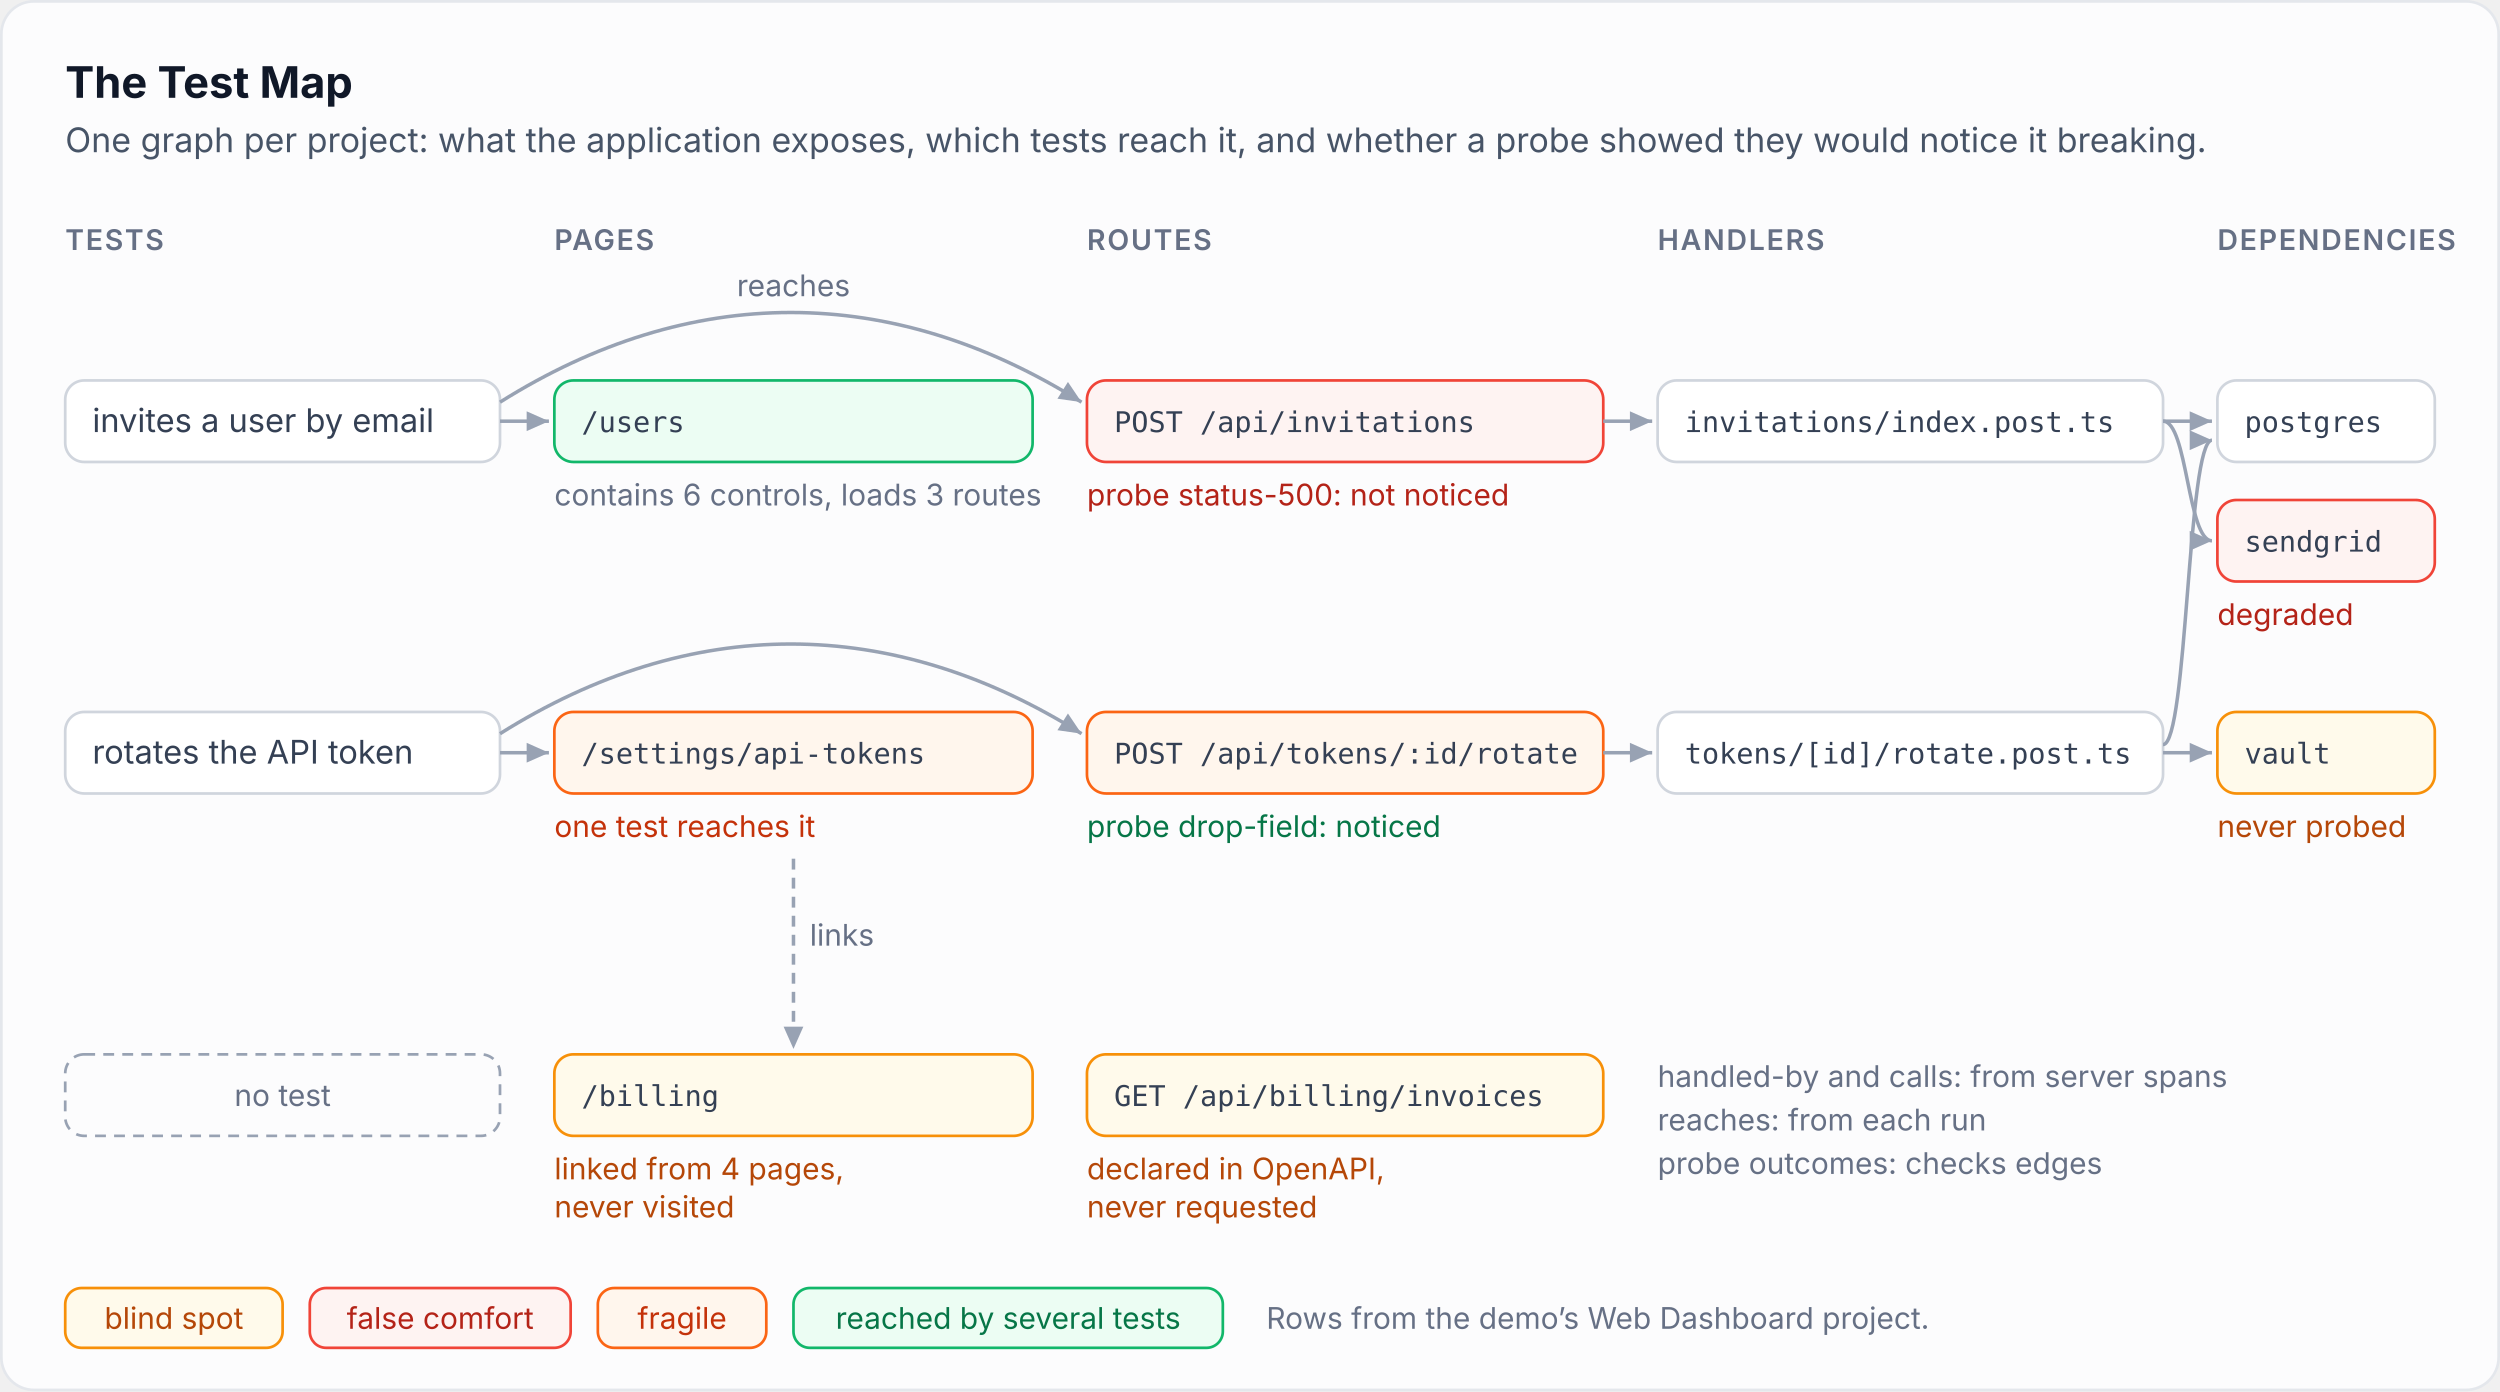
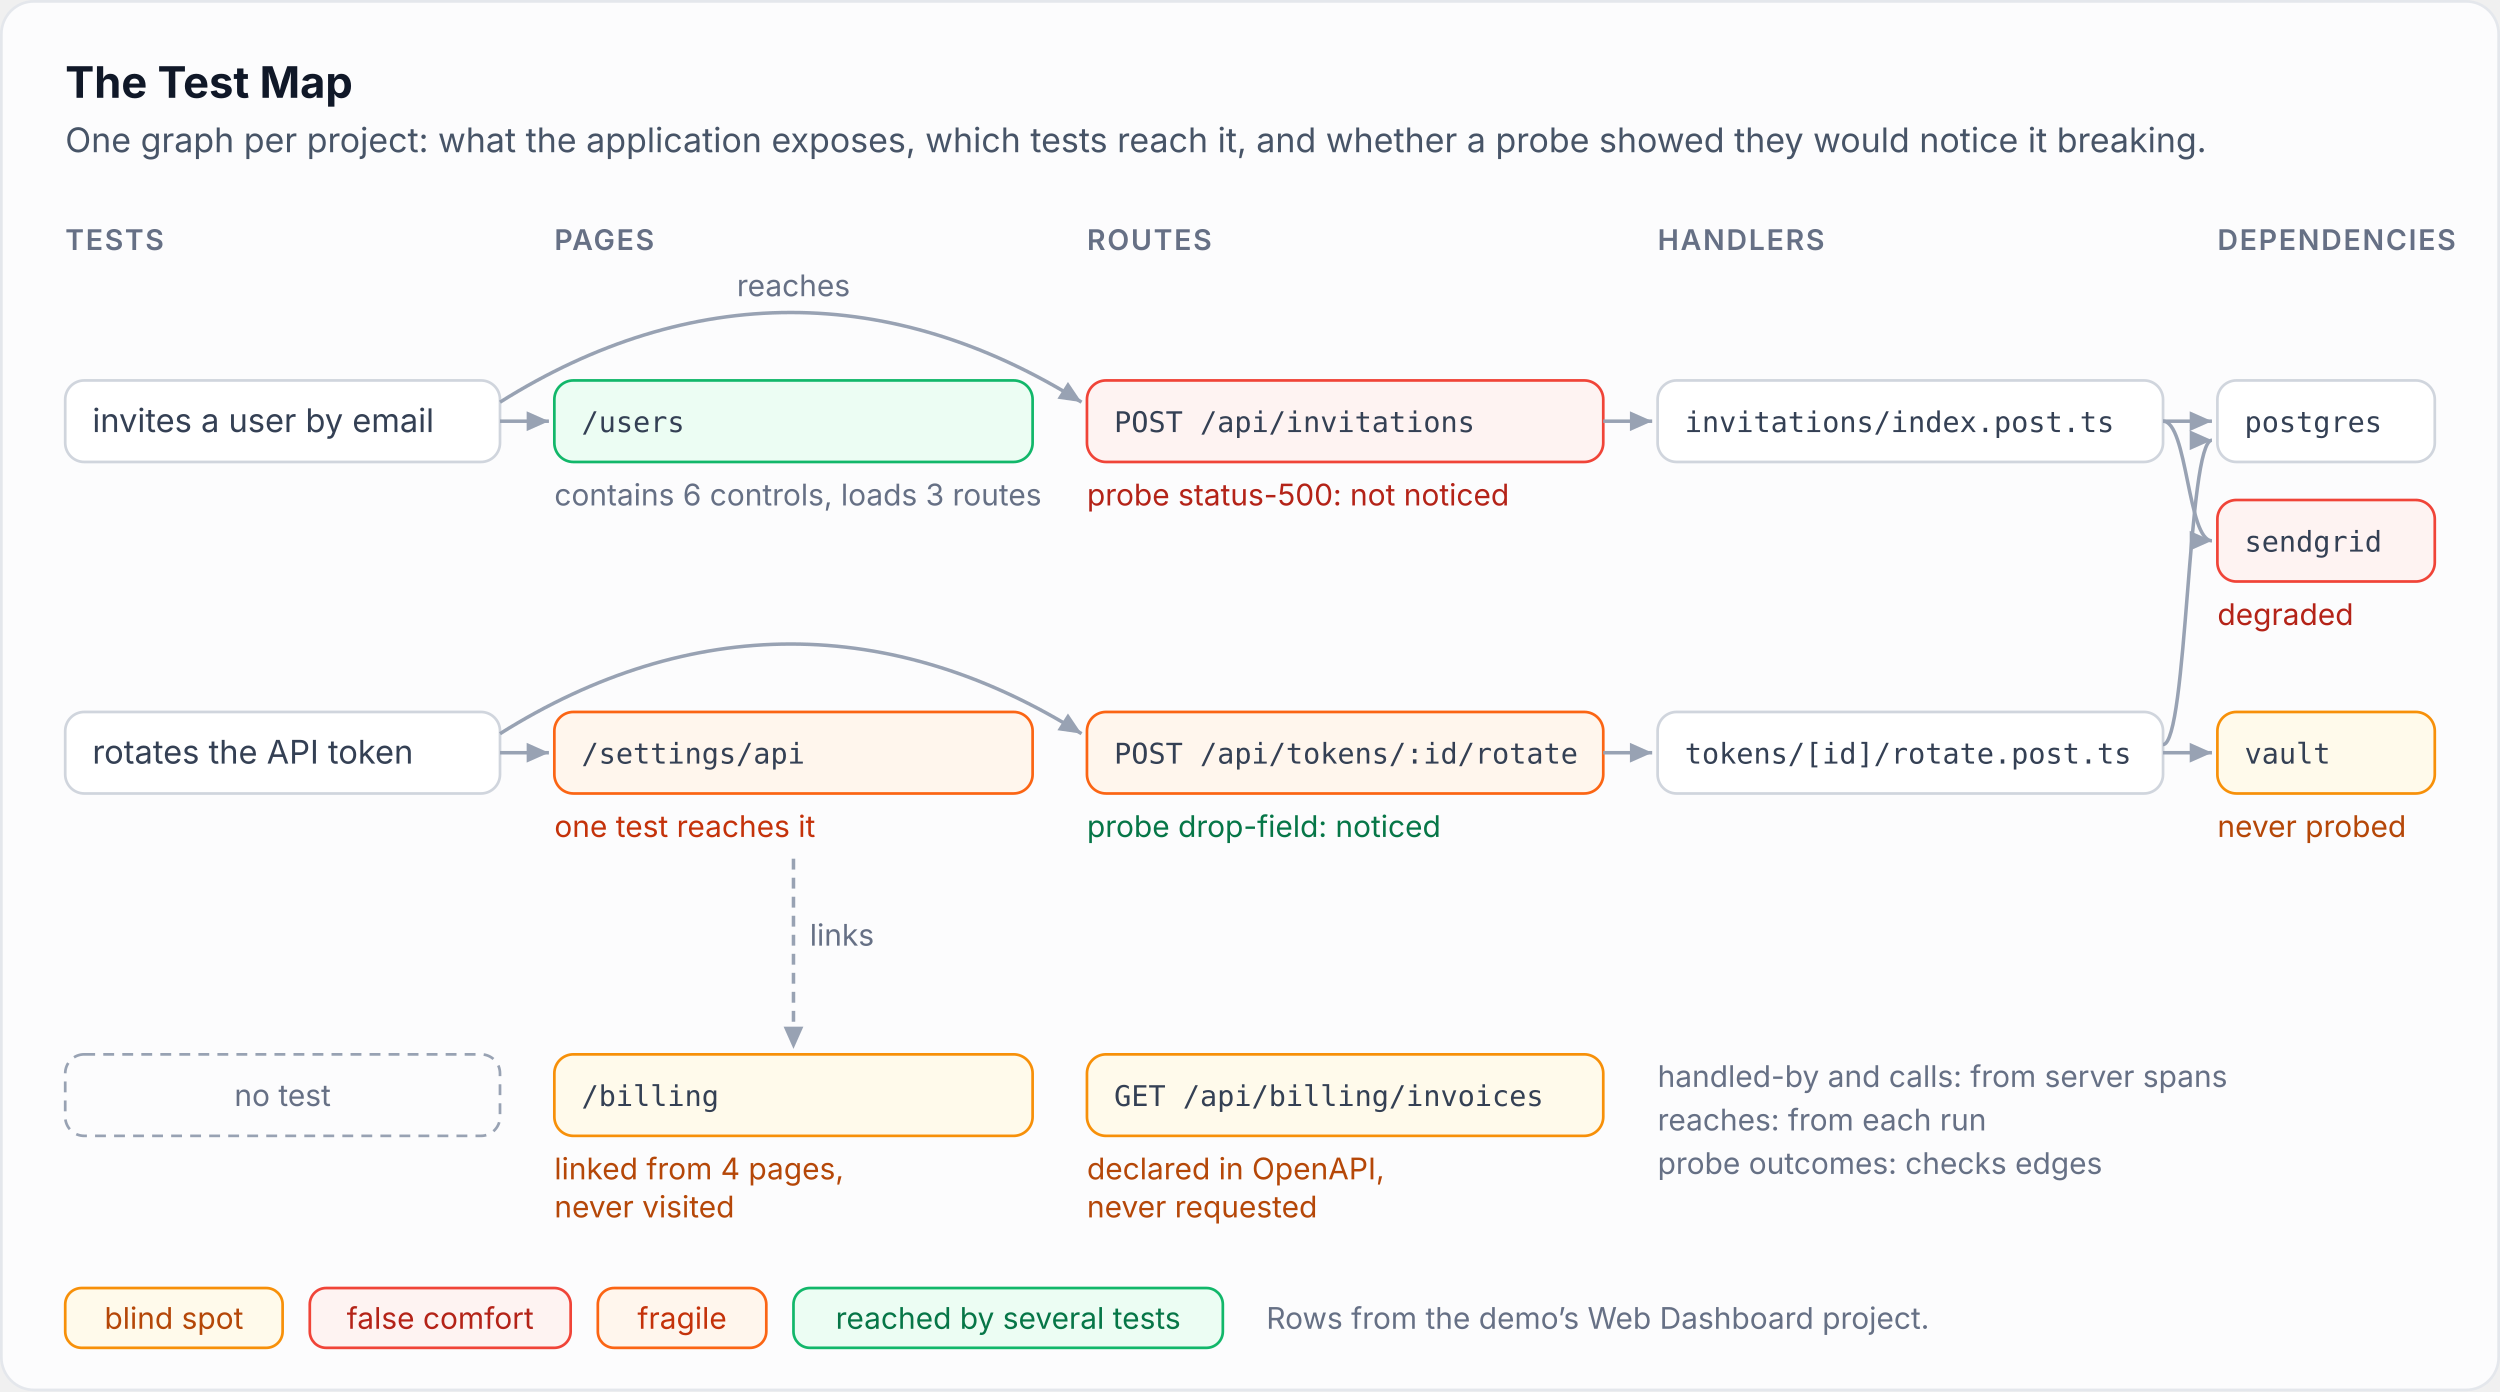
<svg xmlns="http://www.w3.org/2000/svg" viewBox="0 0 920 512" font-family="ui-sans-serif, system-ui, -apple-system, 'Segoe UI', sans-serif">
  <style>
  .bg{fill:#fcfcfd;stroke:#e4e7ec}
  .t{fill:#101828;font-weight:700;font-size:16px}
  .s{fill:#475467;font-size:12.5px}
  .h{fill:#667085;font-size:10.5px;font-weight:600;letter-spacing:.06em}
  .l{fill:#344054;font-size:12px}
  .lb{fill:#344054;font-size:12.5px;font-weight:600}
  .m{fill:#667085;font-size:11px}
  .mono{font-family:ui-monospace,SFMono-Regular,Menlo,Consolas,monospace;font-size:10.5px}
  .bst,.fct,.frt,.okt{font-size:11px}
  .box{fill:#ffffff;stroke:#d0d5dd}
  .hd{fill:#f2f4f7}
  .dash{fill:none;stroke:#98a2b3;stroke-dasharray:4 3}
  .edge{fill:none;stroke:#98a2b3;stroke-width:1.3}
  .acc{fill:none;stroke:#4353ff;stroke-width:1.6}
  .acct{fill:#4353ff;font-size:11px}
  .arr{fill:#98a2b3} .arra{fill:#4353ff}
  .bs{fill:#fffaeb;stroke:#f79009} .bst{fill:#b54708}
  .fc{fill:#fef3f2;stroke:#f04438} .fct{fill:#b42318}
  .fr{fill:#fff6ed;stroke:#fb6514} .frt{fill:#c4320a}
  .ok{fill:#ecfdf3;stroke:#12b76a} .okt{fill:#067647}
  .chip{stroke-width:1}
  @media (prefers-color-scheme: dark){
    .bg{fill:#161b26;stroke:#333741}
    .t{fill:#f5f5f6} .s{fill:#94969c} .h{fill:#85888e}
    .l,.lb{fill:#cecfd2} .m{fill:#85888e}
    .box{fill:#1f242f;stroke:#333741} .hd{fill:#262b36}
    .dash{stroke:#61646c} .edge{stroke:#61646c} .arr{fill:#61646c}
    .acc{stroke:#8098f9} .acct{fill:#8098f9} .arra{fill:#8098f9}
    .bs{fill:#2b1d07;stroke:#dc6803} .bst{fill:#fec84b}
    .fc{fill:#2d1210;stroke:#d92d20} .fct{fill:#fda29b}
    .fr{fill:#2b170c;stroke:#e04f16} .frt{fill:#f7b27a}
    .ok{fill:#0b2418;stroke:#079455} .okt{fill:#75e0a7}
  }
</style>
  <defs>
    <marker id="tmgA" viewBox="0 0 10 10" refX="9" refY="5" markerWidth="7" markerHeight="7" orient="auto-start-reverse">
      <path class="arr" d="M 0 1 L 9 5 L 0 9 z" />
    </marker>
    <marker id="tmgB" viewBox="0 0 10 10" refX="9" refY="5" markerWidth="7" markerHeight="7" orient="auto-start-reverse">
      <path class="arra" d="M 0 1 L 9 5 L 0 9 z" />
    </marker>
  </defs>
  <rect class="bg" x="0.5" y="0.5" width="919" height="511" rx="12" />
  <text class="t" x="24" y="36">The Test Map</text>
  <text class="s" x="24" y="56">One graph per project: what the application exposes, which tests reach it, and whether a probe showed they would notice it breaking.</text>
  <text class="h" x="24" y="92">TESTS</text>
  <text class="h" x="204" y="92">PAGES</text>
  <text class="h" x="400" y="92">ROUTES</text>
  <text class="h" x="610" y="92">HANDLERS</text>
  <text class="h" x="816" y="92">DEPENDENCIES</text>
  <rect class="box chip" x="24" y="140" width="160" height="30" rx="7" />
  <text class="l" x="34" y="159">invites a user by email</text>
  <rect class="ok chip" x="204" y="140" width="176" height="30" rx="7" />
  <text class="l mono" x="214" y="159">/users</text>
  <text class="m" x="204" y="186">contains 6 controls, loads 3 routes</text>
  <rect class="fc chip" x="400" y="140" width="190" height="30" rx="7" />
  <text class="l mono" x="410" y="159">POST /api/invitations</text>
  <text class="fct" x="400" y="186">probe status-500: not noticed</text>
  <rect class="box chip" x="610" y="140" width="186" height="30" rx="7" />
  <text class="l mono" x="620" y="159">invitations/index.post.ts</text>
  <rect class="box chip" x="816" y="140" width="80" height="30" rx="7" />
  <text class="l mono" x="826" y="159">postgres</text>
  <rect class="fc chip" x="816" y="184" width="80" height="30" rx="7" />
  <text class="l mono" x="826" y="203">sendgrid</text>
  <text class="fct" x="816" y="230">degraded</text>
  <path class="edge" d="M 184 155 L 202 155" marker-end="url(#tmgA)" />
  <path class="edge" d="M 184 148 C 254 104, 328 104, 398 148" marker-end="url(#tmgA)" />
  <text class="m" x="292.0" y="109" text-anchor="middle">reaches</text>
  <path class="edge" d="M 590 155 L 608 155" marker-end="url(#tmgA)" />
  <path class="edge" d="M 796 155 L 814 155" marker-end="url(#tmgA)" />
  <path class="edge" d="M 796 155 C 805.0 155, 805.0 199, 814 199" marker-end="url(#tmgA)" />
  <rect class="box chip" x="24" y="262" width="160" height="30" rx="7" />
  <text class="l" x="34" y="281">rotates the API token</text>
  <rect class="fr chip" x="204" y="262" width="176" height="30" rx="7" />
-   <text class="l mono" x="214" y="281">/settings/api-tokens</text>
+   <text class="l mono" x="214" y="281">/settings/api</text>
  <text class="frt" x="204" y="308">one test reaches it</text>
  <rect class="fr chip" x="400" y="262" width="190" height="30" rx="7" />
  <text class="l mono" x="410" y="281">POST /api/tokens/:id/rotate</text>
  <text class="okt" x="400" y="308">probe drop-field: noticed</text>
  <rect class="box chip" x="610" y="262" width="186" height="30" rx="7" />
  <text class="l mono" x="620" y="281">tokens/[id]/rotate.post.ts</text>
  <rect class="bs chip" x="816" y="262" width="80" height="30" rx="7" />
  <text class="l mono" x="826" y="281">vault</text>
  <text class="bst" x="816" y="308">never probed</text>
  <path class="edge" d="M 184 277 L 202 277" marker-end="url(#tmgA)" />
  <path class="edge" d="M 184 270 C 254 226, 328 226, 398 270" marker-end="url(#tmgA)" />
  <path class="edge" d="M 590 277 L 608 277" marker-end="url(#tmgA)" />
  <path class="edge" d="M 796 277 L 814 277" marker-end="url(#tmgA)" />
  <path class="edge" d="M 796 274 C 805.0 274, 805.0 162, 814 162" marker-end="url(#tmgA)" />
  <rect class="dash chip" x="24" y="388" width="160" height="30" rx="7" />
  <text class="m" x="104.0" y="407" text-anchor="middle">no test</text>
  <rect class="bs chip" x="204" y="388" width="176" height="30" rx="7" />
  <text class="l mono" x="214" y="407">/billing</text>
  <text class="bst" x="204" y="434">linked from 4 pages,</text>
  <text class="bst" x="204" y="448">never visited</text>
  <rect class="bs chip" x="400" y="388" width="190" height="30" rx="7" />
  <text class="l mono" x="410" y="407">GET /api/billing/invoices</text>
  <text class="bst" x="400" y="434">declared in OpenAPI,</text>
  <text class="bst" x="400" y="448">never requested</text>
  <path class="edge" stroke-dasharray="4 3" d="M 292 316 L 292 386" marker-end="url(#tmgA)" />
  <text class="m" x="298" y="348">links</text>
  <text class="m" x="610" y="400">handled-by and calls: from server spans</text>
  <text class="m" x="610" y="416">reaches: from each run</text>
  <text class="m" x="610" y="432">probe outcomes: checks edges</text>
  <rect class="bs chip" x="24" y="474" width="80" height="22" rx="6" />
  <text class="bst" x="64.0" y="489" text-anchor="middle">blind spot</text>
  <rect class="fc chip" x="114" y="474" width="96" height="22" rx="6" />
  <text class="fct" x="162.0" y="489" text-anchor="middle">false comfort</text>
  <rect class="fr chip" x="220" y="474" width="62" height="22" rx="6" />
  <text class="frt" x="251.0" y="489" text-anchor="middle">fragile</text>
  <rect class="ok chip" x="292" y="474" width="158" height="22" rx="6" />
  <text class="okt" x="371.0" y="489" text-anchor="middle">reached by several tests</text>
  <text class="m" x="466" y="489">Rows from the demo’s Web Dashboard project.</text>
</svg>
